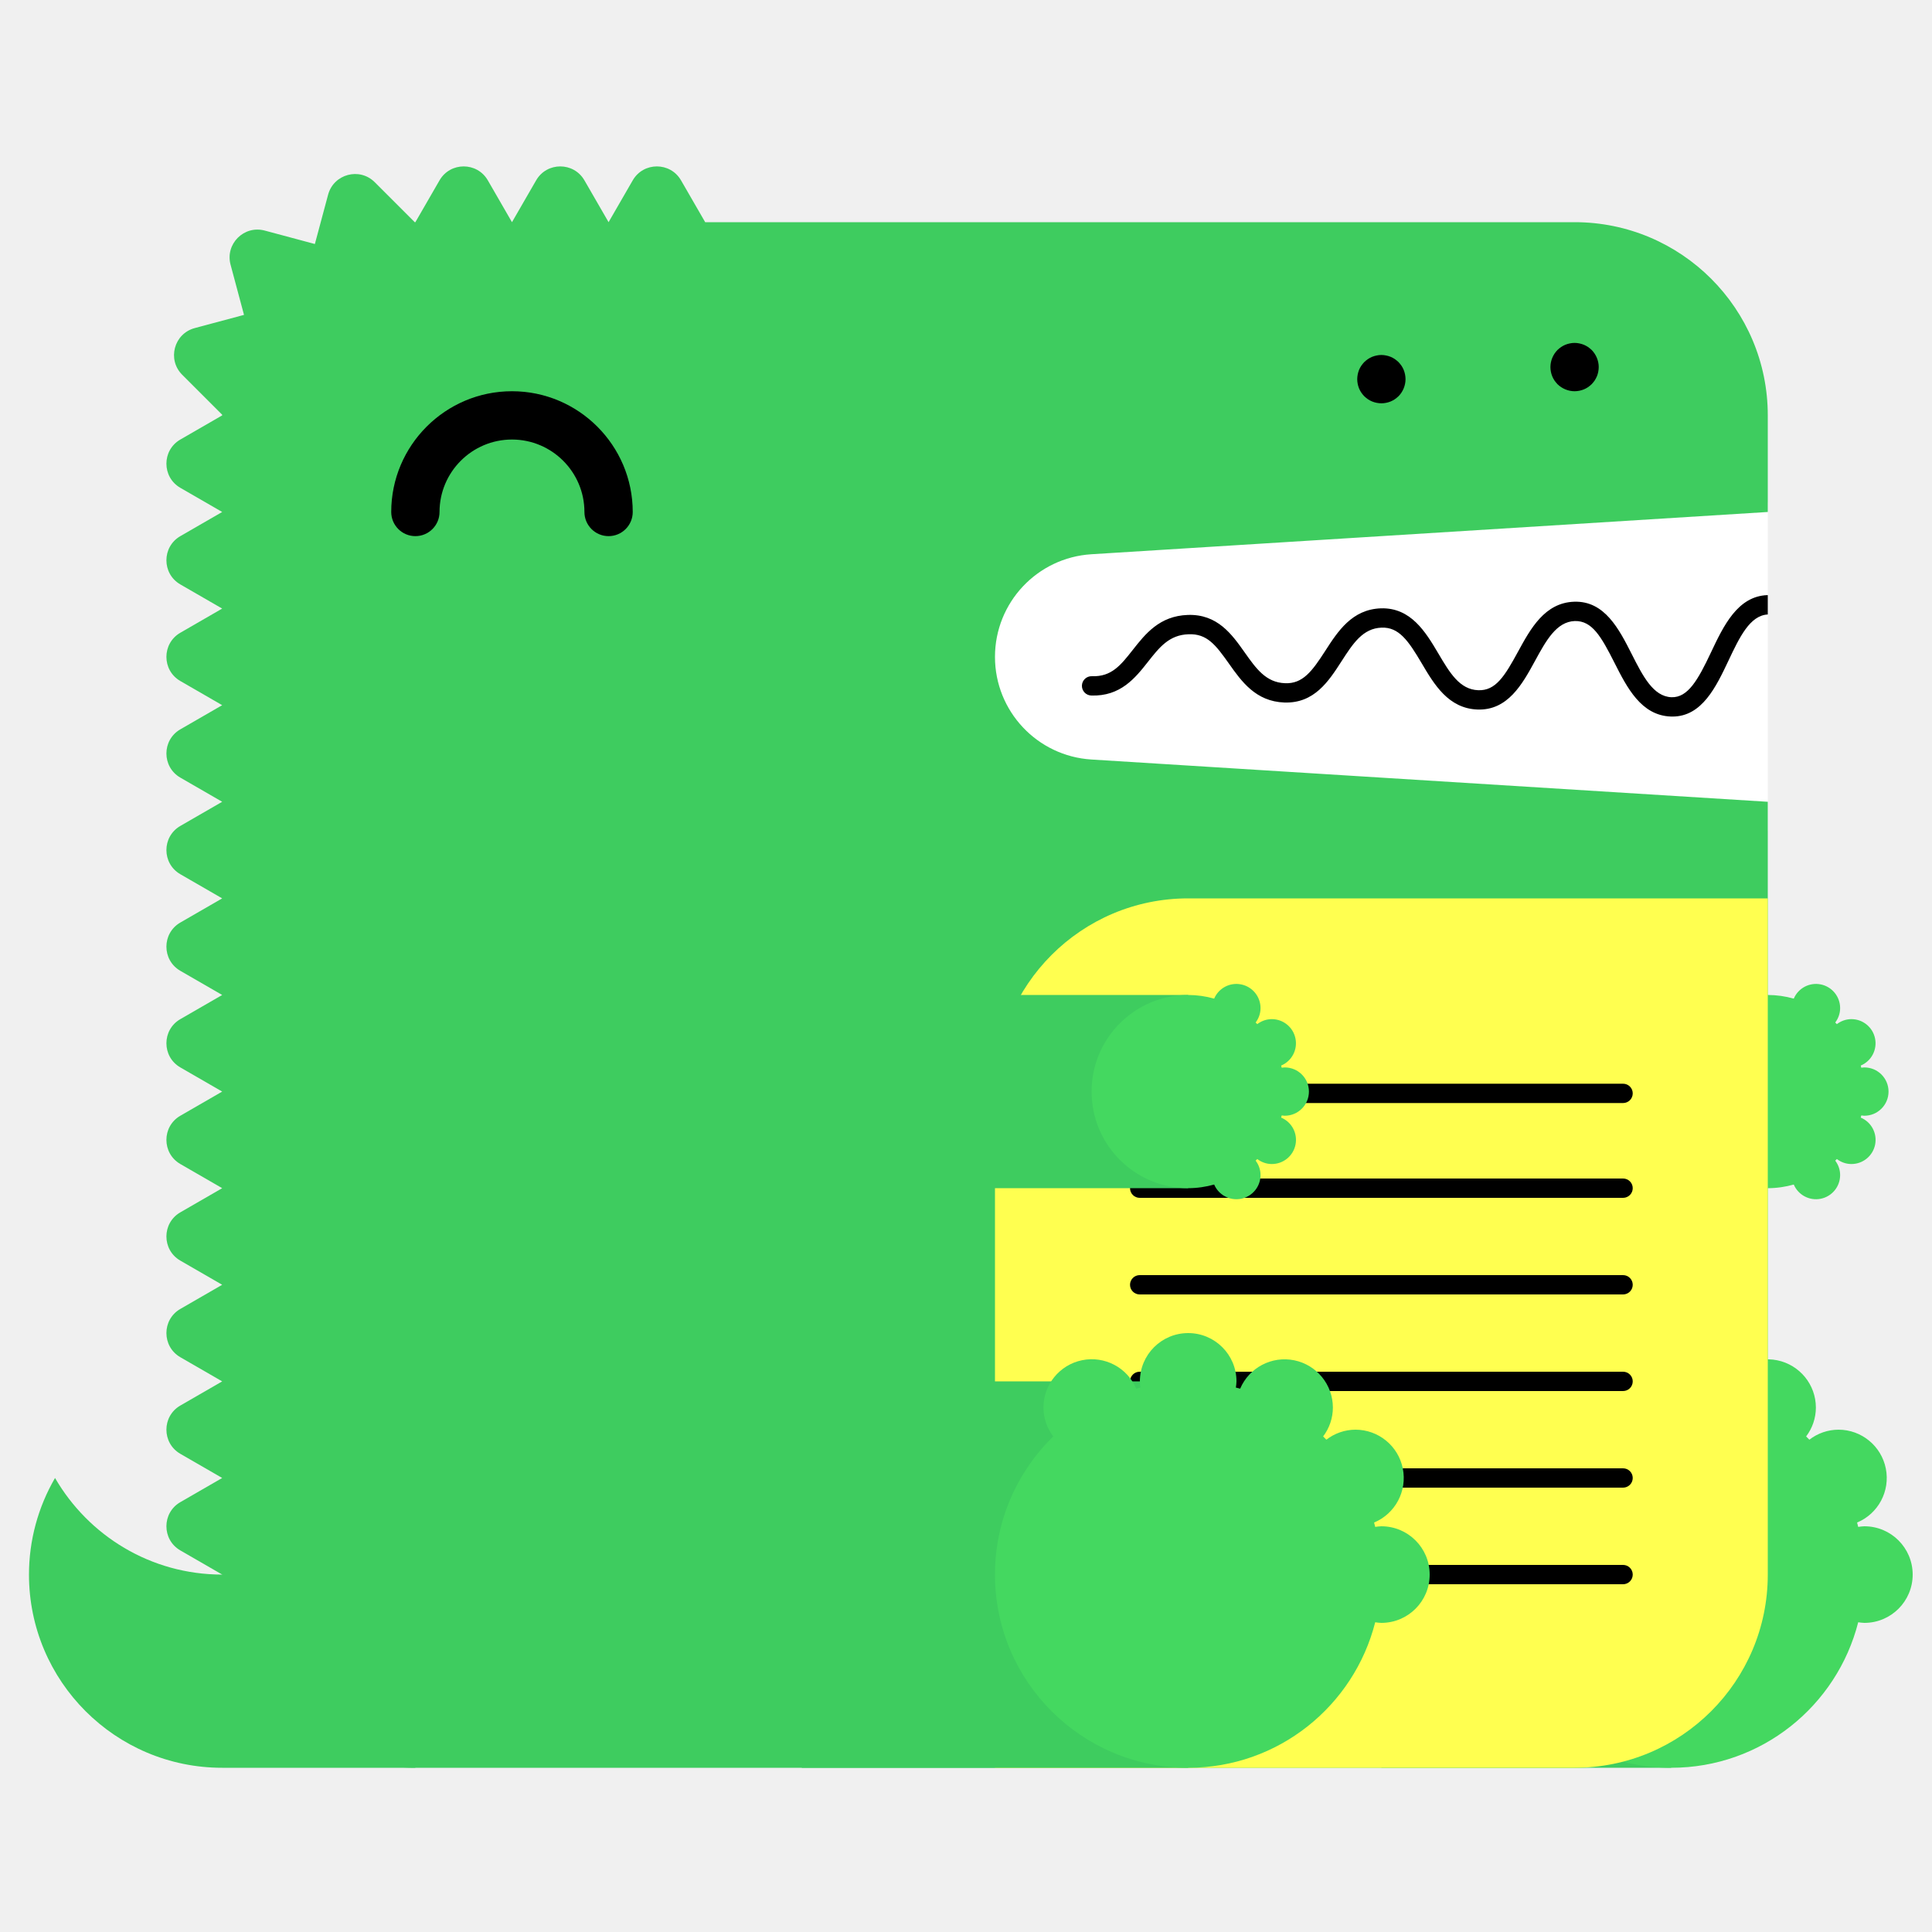
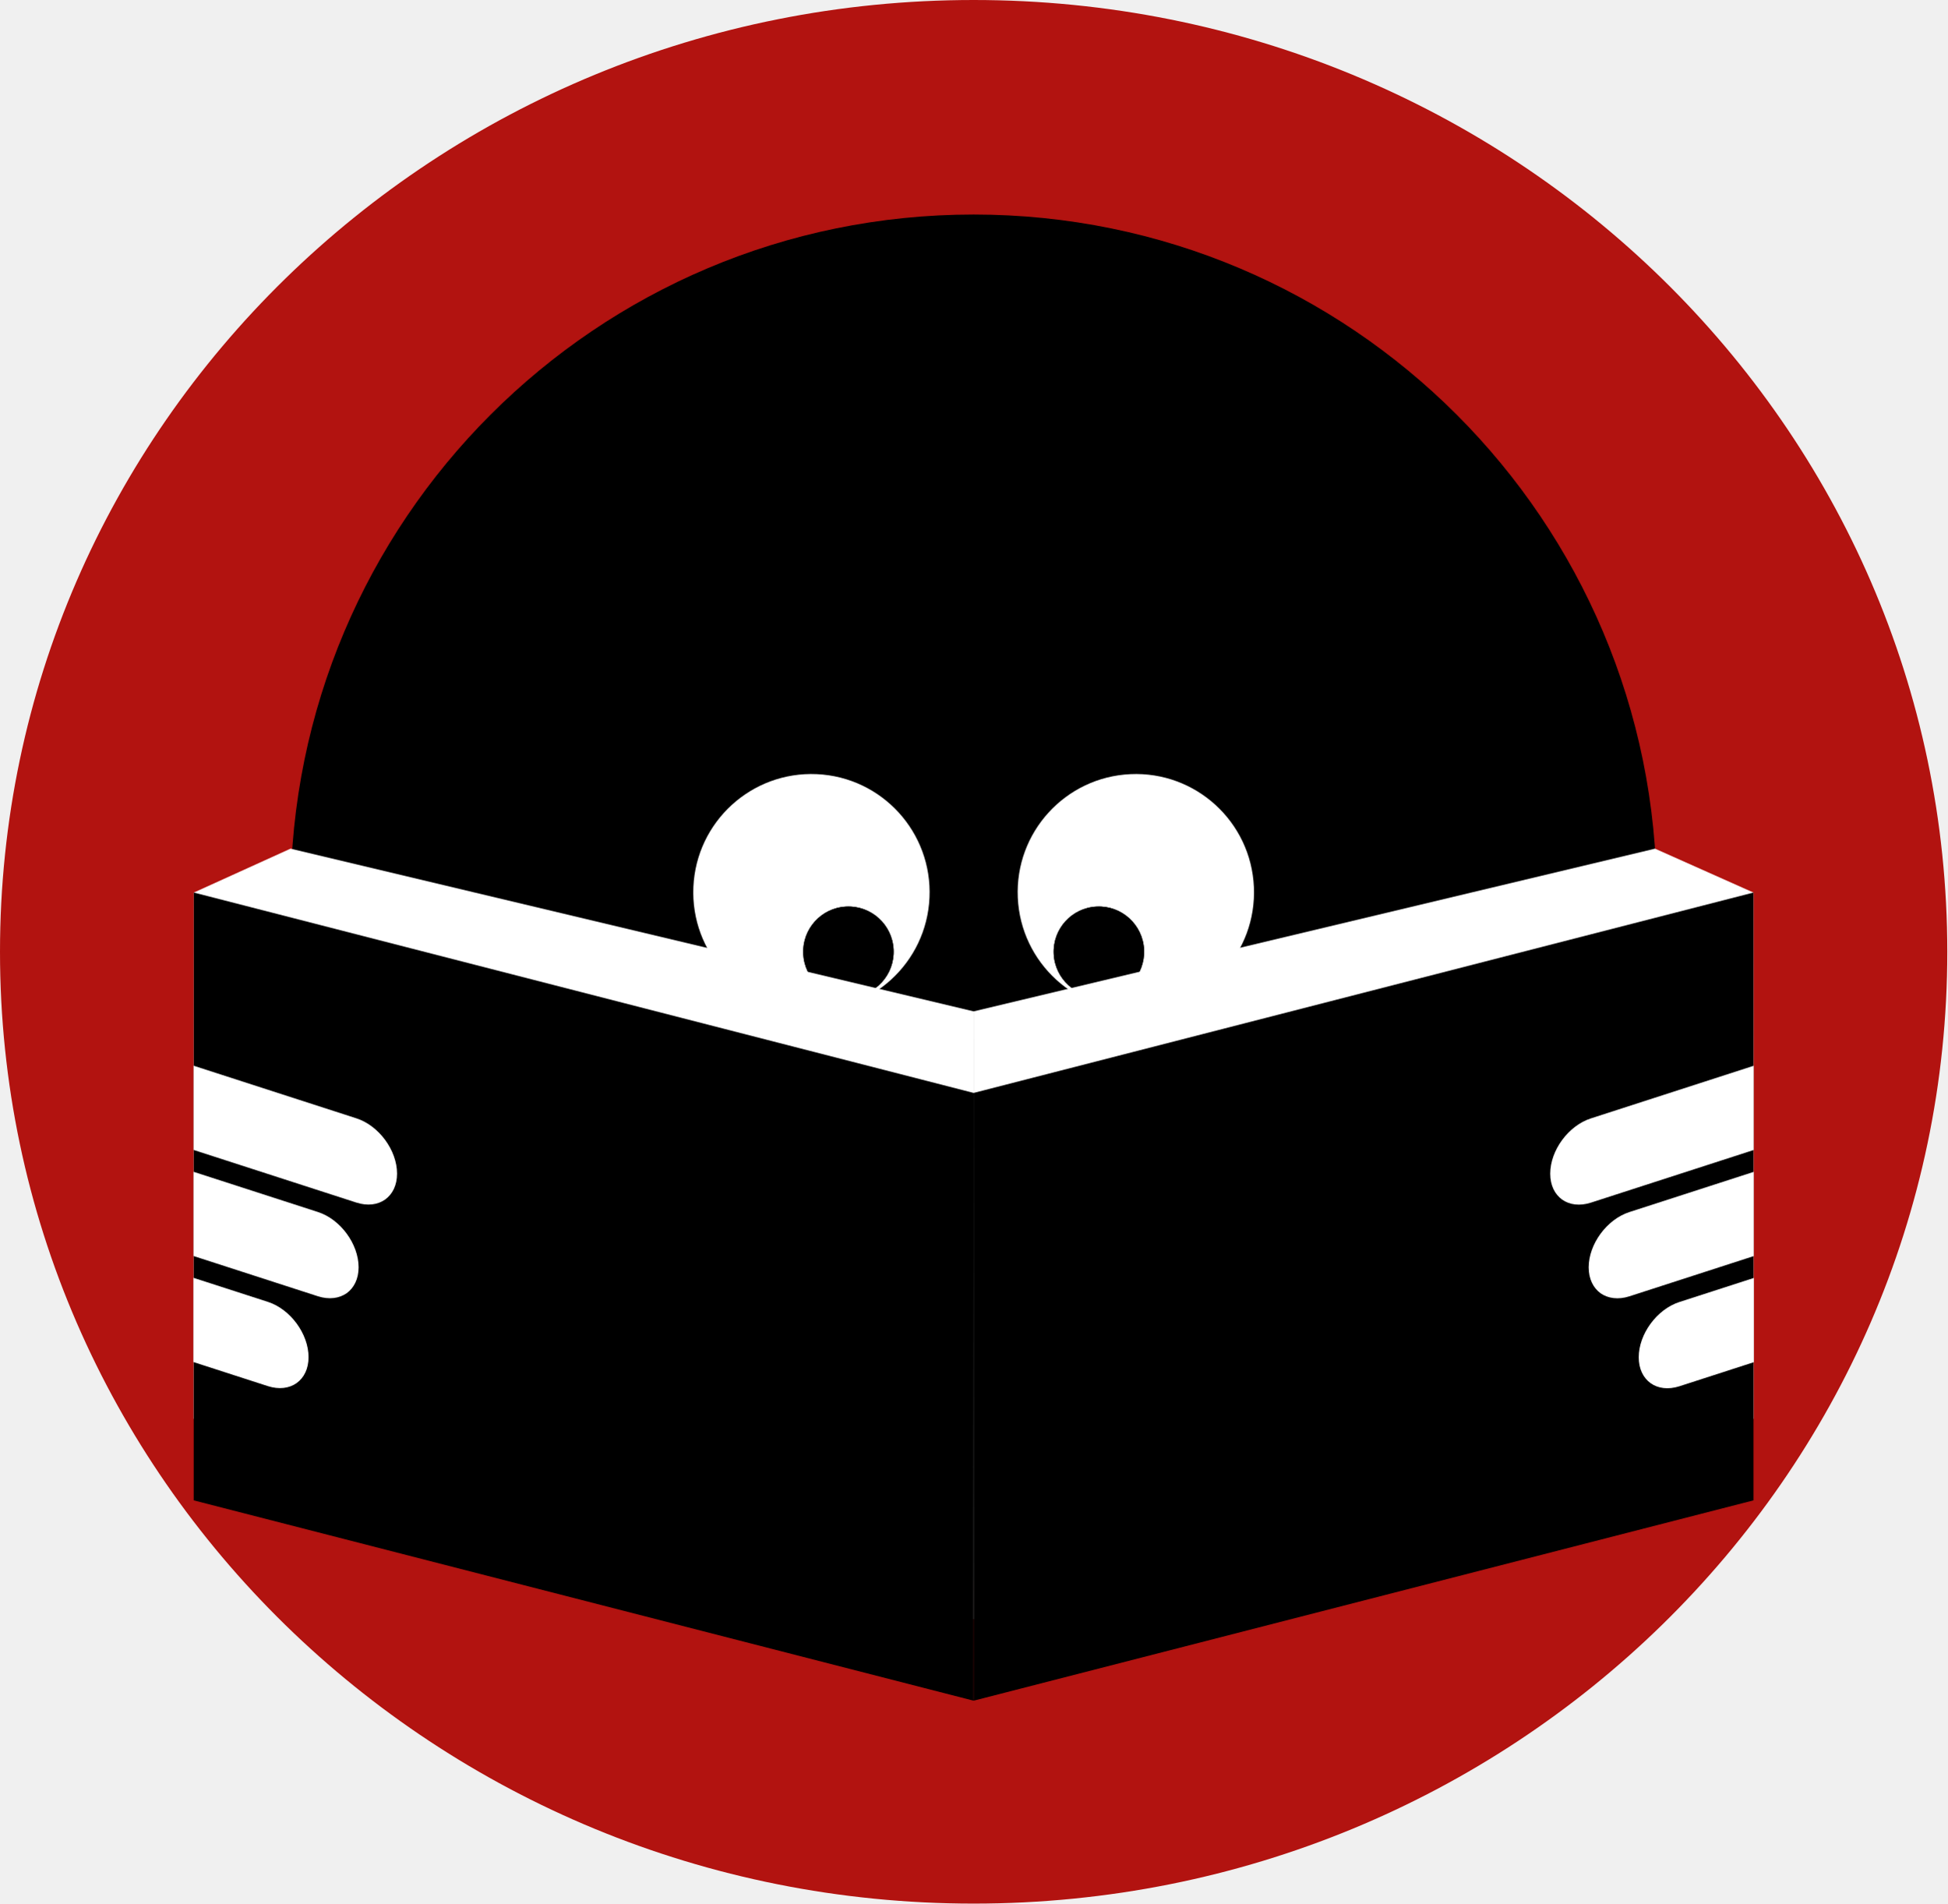
- <svg xmlns="http://www.w3.org/2000/svg" width="200" height="200" viewBox="0 0 200 200">
-   <g fill="none" fill-rule="evenodd">
-     <path fill="#FFF" d="M99 52h84v34H99z" />
-     <path d="M23 163c-7.398 0-13.843-4.027-17.303-10A19.886 19.886 0 0 0 3 163c0 11.046 8.954 20 20 20h20v-20H23z" fill="#3ECC5F" />
-     <path d="M112.98 57.376L183 53V43c0-11.046-8.954-20-20-20H73l-2.5-4.33c-1.112-1.925-3.889-1.925-5 0L63 23l-2.5-4.33c-1.111-1.925-3.889-1.925-5 0L53 23l-2.5-4.33c-1.111-1.925-3.889-1.925-5 0L43 23c-.022 0-.042.003-.065.003l-4.142-4.141c-1.57-1.571-4.252-.853-4.828 1.294l-1.369 5.104-5.192-1.392c-2.148-.575-4.111 1.389-3.535 3.536l1.39 5.193-5.102 1.367c-2.148.576-2.867 3.259-1.296 4.83l4.142 4.142c0 .021-.003.042-.003.064l-4.33 2.5c-1.925 1.111-1.925 3.889 0 5L23 53l-4.33 2.5c-1.925 1.111-1.925 3.889 0 5L23 63l-4.33 2.5c-1.925 1.111-1.925 3.889 0 5L23 73l-4.33 2.5c-1.925 1.111-1.925 3.889 0 5L23 83l-4.33 2.5c-1.925 1.111-1.925 3.889 0 5L23 93l-4.33 2.5c-1.925 1.111-1.925 3.889 0 5L23 103l-4.33 2.5c-1.925 1.111-1.925 3.889 0 5L23 113l-4.33 2.5c-1.925 1.111-1.925 3.889 0 5L23 123l-4.33 2.5c-1.925 1.111-1.925 3.889 0 5L23 133l-4.33 2.5c-1.925 1.111-1.925 3.889 0 5L23 143l-4.33 2.5c-1.925 1.111-1.925 3.889 0 5L23 153l-4.33 2.5c-1.925 1.111-1.925 3.889 0 5L23 163c0 11.046 8.954 20 20 20h120c11.046 0 20-8.954 20-20V83l-70.02-4.376A10.645 10.645 0 0 1 103 68c0-5.621 4.37-10.273 9.98-10.624" fill="#3ECC5F" />
-     <path fill="#3ECC5F" d="M143 183h30v-40h-30z" />
-     <path d="M193 158c-.219 0-.428.037-.639.064-.038-.15-.074-.301-.116-.451A5 5 0 0 0 190.32 148a4.96 4.96 0 0 0-3.016 1.036 26.531 26.531 0 0 0-.335-.336 4.955 4.955 0 0 0 1.011-2.987 5 5 0 0 0-9.599-1.959c-.148-.042-.297-.077-.445-.115.027-.211.064-.42.064-.639a5 5 0 0 0-5-5 5 5 0 0 0-5 5c0 .219.037.428.064.639-.148.038-.297.073-.445.115a4.998 4.998 0 0 0-9.599 1.959c0 1.125.384 2.151 1.011 2.987-3.717 3.632-6.031 8.693-6.031 14.3 0 11.046 8.954 20 20 20 9.339 0 17.16-6.41 19.361-15.064.211.027.42.064.639.064a5 5 0 0 0 5-5 5 5 0 0 0-5-5" fill="#44D860" />
-     <path fill="#3ECC5F" d="M153 123h30v-20h-30z" />
-     <path d="M193 115.5a2.5 2.5 0 1 0 0-5c-.109 0-.214.019-.319.032-.02-.075-.037-.15-.058-.225a2.501 2.501 0 0 0-.963-4.807c-.569 0-1.088.197-1.508.518a6.653 6.653 0 0 0-.168-.168c.314-.417.506-.931.506-1.494a2.5 2.5 0 0 0-4.8-.979A9.987 9.987 0 0 0 183 103c-5.522 0-10 4.478-10 10s4.478 10 10 10c.934 0 1.833-.138 2.69-.377a2.5 2.5 0 0 0 4.8-.979c0-.563-.192-1.077-.506-1.494.057-.055.113-.111.168-.168.42.321.939.518 1.508.518a2.5 2.5 0 0 0 .963-4.807c.021-.074.038-.15.058-.225.105.013.21.032.319.032" fill="#44D860" />
-     <path d="M63 55.5a2.5 2.5 0 0 1-2.5-2.5c0-4.136-3.364-7.5-7.5-7.5s-7.5 3.364-7.5 7.5a2.5 2.5 0 1 1-5 0c0-6.893 5.607-12.5 12.5-12.5S65.5 46.107 65.5 53a2.5 2.5 0 0 1-2.5 2.5" fill="#000" />
-     <path d="M103 183h60c11.046 0 20-8.954 20-20V93h-60c-11.046 0-20 8.954-20 20v70z" fill="#FFFF50" />
-     <path d="M168.02 124h-50.04a1 1 0 1 1 0-2h50.04a1 1 0 1 1 0 2m0 20h-50.04a1 1 0 1 1 0-2h50.04a1 1 0 1 1 0 2m0 20h-50.04a1 1 0 1 1 0-2h50.04a1 1 0 1 1 0 2m0-49.814h-50.04a1 1 0 1 1 0-2h50.04a1 1 0 1 1 0 2m0 19.814h-50.04a1 1 0 1 1 0-2h50.04a1 1 0 1 1 0 2m0 20h-50.04a1 1 0 1 1 0-2h50.04a1 1 0 1 1 0 2M183 61.611c-.012 0-.022-.006-.034-.005-3.09.105-4.552 3.196-5.842 5.923-1.346 2.85-2.387 4.703-4.093 4.647-1.889-.068-2.969-2.202-4.113-4.46-1.314-2.594-2.814-5.536-5.963-5.426-3.046.104-4.513 2.794-5.807 5.167-1.377 2.528-2.314 4.065-4.121 3.994-1.927-.07-2.951-1.805-4.136-3.813-1.321-2.236-2.848-4.75-5.936-4.664-2.994.103-4.465 2.385-5.763 4.4-1.373 2.13-2.335 3.428-4.165 3.351-1.973-.07-2.992-1.51-4.171-3.177-1.324-1.873-2.816-3.993-5.895-3.89-2.928.1-4.399 1.97-5.696 3.618-1.232 1.564-2.194 2.802-4.229 2.724a1 1 0 0 0-.072 2c3.017.101 4.545-1.8 5.872-3.487 1.177-1.496 2.193-2.787 4.193-2.855 1.926-.082 2.829 1.115 4.195 3.045 1.297 1.834 2.769 3.914 5.731 4.021 3.103.104 4.596-2.215 5.918-4.267 1.182-1.834 2.202-3.417 4.15-3.484 1.793-.067 2.769 1.35 4.145 3.681 1.297 2.197 2.766 4.686 5.787 4.796 3.125.108 4.634-2.62 5.949-5.035 1.139-2.088 2.214-4.06 4.119-4.126 1.793-.042 2.728 1.595 4.111 4.33 1.292 2.553 2.757 5.445 5.825 5.556l.169.003c3.064 0 4.518-3.075 5.805-5.794 1.139-2.41 2.217-4.68 4.067-4.773v-2z" fill="#000" />
-     <path fill="#3ECC5F" d="M83 183h40v-40H83z" />
-     <path d="M143 158c-.219 0-.428.037-.639.064-.038-.15-.074-.301-.116-.451A5 5 0 0 0 140.32 148a4.96 4.96 0 0 0-3.016 1.036 26.531 26.531 0 0 0-.335-.336 4.955 4.955 0 0 0 1.011-2.987 5 5 0 0 0-9.599-1.959c-.148-.042-.297-.077-.445-.115.027-.211.064-.42.064-.639a5 5 0 0 0-5-5 5 5 0 0 0-5 5c0 .219.037.428.064.639-.148.038-.297.073-.445.115a4.998 4.998 0 0 0-9.599 1.959c0 1.125.384 2.151 1.011 2.987-3.717 3.632-6.031 8.693-6.031 14.3 0 11.046 8.954 20 20 20 9.339 0 17.16-6.41 19.361-15.064.211.027.42.064.639.064a5 5 0 0 0 5-5 5 5 0 0 0-5-5" fill="#44D860" />
-     <path fill="#3ECC5F" d="M83 123h40v-20H83z" />
-     <path d="M133 115.5a2.5 2.5 0 1 0 0-5c-.109 0-.214.019-.319.032-.02-.075-.037-.15-.058-.225a2.501 2.501 0 0 0-.963-4.807c-.569 0-1.088.197-1.508.518a6.653 6.653 0 0 0-.168-.168c.314-.417.506-.931.506-1.494a2.5 2.5 0 0 0-4.8-.979A9.987 9.987 0 0 0 123 103c-5.522 0-10 4.478-10 10s4.478 10 10 10c.934 0 1.833-.138 2.69-.377a2.5 2.5 0 0 0 4.8-.979c0-.563-.192-1.077-.506-1.494.057-.055.113-.111.168-.168.42.321.939.518 1.508.518a2.5 2.5 0 0 0 .963-4.807c.021-.074.038-.15.058-.225.105.013.21.032.319.032" fill="#44D860" />
-     <path d="M143 41.75c-.16 0-.33-.02-.49-.05a2.52 2.52 0 0 1-.47-.14c-.15-.06-.29-.14-.431-.23-.13-.09-.259-.2-.38-.31-.109-.12-.219-.24-.309-.38s-.17-.28-.231-.43a2.619 2.619 0 0 1-.189-.96c0-.16.02-.33.05-.49.03-.16.08-.31.139-.47.061-.15.141-.29.231-.43.09-.13.2-.26.309-.38.121-.11.25-.22.38-.31.141-.09.281-.17.431-.23.149-.06.31-.11.47-.14.32-.07.65-.07.98 0 .159.03.32.08.47.14.149.06.29.14.43.23.13.09.259.2.38.31.11.12.22.25.31.38.09.14.17.28.23.43.06.16.11.31.14.47.029.16.05.33.05.49 0 .66-.271 1.31-.73 1.77-.121.11-.25.22-.38.31-.14.09-.281.17-.43.23a2.565 2.565 0 0 1-.96.19m20-1.25c-.66 0-1.3-.27-1.771-.73a3.802 3.802 0 0 1-.309-.38c-.09-.14-.17-.28-.231-.43a2.619 2.619 0 0 1-.189-.96c0-.66.27-1.3.729-1.77.121-.11.25-.22.38-.31.141-.09.281-.17.431-.23.149-.06.31-.11.47-.14.32-.07.66-.07.98 0 .159.03.32.08.47.14.149.06.29.14.43.23.13.09.259.2.38.31.459.47.73 1.11.73 1.77 0 .16-.021.33-.05.49-.03.16-.08.32-.14.47-.07.15-.14.29-.23.43-.09.13-.2.26-.31.38-.121.11-.25.22-.38.31-.14.09-.281.17-.43.23a2.565 2.565 0 0 1-.96.19" fill="#000" />
+ <svg xmlns="http://www.w3.org/2000/svg" id="_图层_2" data-name="图层 2" viewBox="0 0 290.63 284.05">
+   <defs>
+     <style>
+       .cls-1, .cls-2, .cls-3 {
+         stroke-width: 0px;
+       }
+ 
+       .cls-2 {
+         fill: #b21310;
+       }
+ 
+       .cls-3 {
+         fill: #fff;
+       }
+     </style>
+   </defs>
+   <g id="_图层_1-2" data-name="图层 1">
+     <ellipse class="cls-2" cx="145.32" cy="142.03" rx="145.32" ry="142.03" />
+     <circle class="cls-1" cx="145.32" cy="133.97" r="101.96" />
+     <path class="cls-3" d="M121.91,115.52c-9.73-.44-17.98,7.09-18.42,16.83-.44,9.74,7.09,17.99,16.82,18.43,9.73.44,17.98-7.09,18.42-16.83s-7.09-17.99-16.82-18.43ZM126.32,148.77c-3.73-.17-6.61-3.33-6.44-7.05.17-3.73,3.33-6.61,7.05-6.44,3.73.17,6.61,3.33,6.44,7.05-.17,3.73-3.33,6.61-7.05,6.44Z" />
+     <path class="cls-3" d="M168.73,115.52c-9.73.44-17.26,8.69-16.82,18.43.44,9.74,8.69,17.27,18.42,16.83,9.73-.44,17.26-8.69,16.82-18.43-.44-9.74-8.69-17.27-18.42-16.83ZM164.32,148.77c-3.73.17-6.88-2.72-7.05-6.44-.17-3.73,2.71-6.89,6.44-7.05s6.88,2.72,7.05,6.44c.17,3.73-2.71,6.89-6.44,7.05Z" />
+     <path class="cls-1" d="M164.32,148.77c-3.73.17-6.88-2.72-7.05-6.44-.17-3.73,2.71-6.89,6.44-7.05,3.73-.17,6.88,2.72,7.05,6.44.17,3.73-2.71,6.89-6.44,7.05Z" />
+     <path class="cls-1" d="M126.94,148.77c-3.73.17-6.88-2.72-7.05-6.44-.17-3.73,2.71-6.89,6.44-7.05,3.73-.17,6.88,2.72,7.05,6.44.17,3.73-2.71,6.89-6.44,7.05Z" />
+     <g>
+       <polygon class="cls-3" points="28.91 211.72 145.3 241.62 145.32 150.92 43.36 126.64 28.93 133.19 28.91 211.72" />
+       <polygon class="cls-3" points="247.02 126.64 145.32 150.92 145.33 241.62 261.72 211.72 261.71 133.19 247.02 126.64" />
+     </g>
+     <polygon class="cls-1" points="145.3 253.78 28.91 223.89 28.93 133.19 145.32 163.09 145.3 253.78" />
+     <polygon class="cls-1" points="145.33 253.78 261.72 223.89 261.71 133.19 145.32 163.09 145.33 253.78" />
+     <g>
+       <path class="cls-3" d="M53.19,166.88l-24.29-7.85v12.57s24.28,7.85,24.28,7.85c1.68.54,3.2.33,4.3-.45,1.09-.78,1.78-2.13,1.78-3.87,0-3.47-2.71-7.17-6.07-8.25Z" />
+       <path class="cls-3" d="M47.45,180.86l-18.56-6v12.57s18.55,6,18.55,6c1.67.54,3.19.32,4.3-.45,1.09-.79,1.78-2.14,1.78-3.87,0-3.47-2.71-7.17-6.07-8.25Z" />
+       <path class="cls-3" d="M39.98,194.27l-11.11-3.59v12.57s11.1,3.59,11.1,3.59c1.68.54,3.2.33,4.3-.45,1.09-.78,1.78-2.13,1.78-3.87,0-3.47-2.71-7.17-6.07-8.25Z" />
+     </g>
+     <g>
+       <path class="cls-3" d="M237.45,166.89l24.29-7.85v12.57s-24.28,7.85-24.28,7.85c-1.68.54-3.2.33-4.3-.45-1.09-.78-1.78-2.13-1.78-3.87,0-3.47,2.71-7.17,6.07-8.25Z" />
+       <path class="cls-3" d="M243.19,180.87l18.56-6v12.57s-18.55,6-18.55,6c-1.67.54-3.19.32-4.3-.45-1.09-.79-1.78-2.14-1.78-3.87,0-3.47,2.71-7.17,6.07-8.25Z" />
+       <path class="cls-3" d="M250.66,194.29l11.11-3.59v12.57s-11.1,3.59-11.1,3.59c-1.68.54-3.2.33-4.3-.45-1.09-.78-1.78-2.13-1.78-3.87,0-3.47,2.71-7.17,6.07-8.25Z" />
+     </g>
  </g>
</svg>
